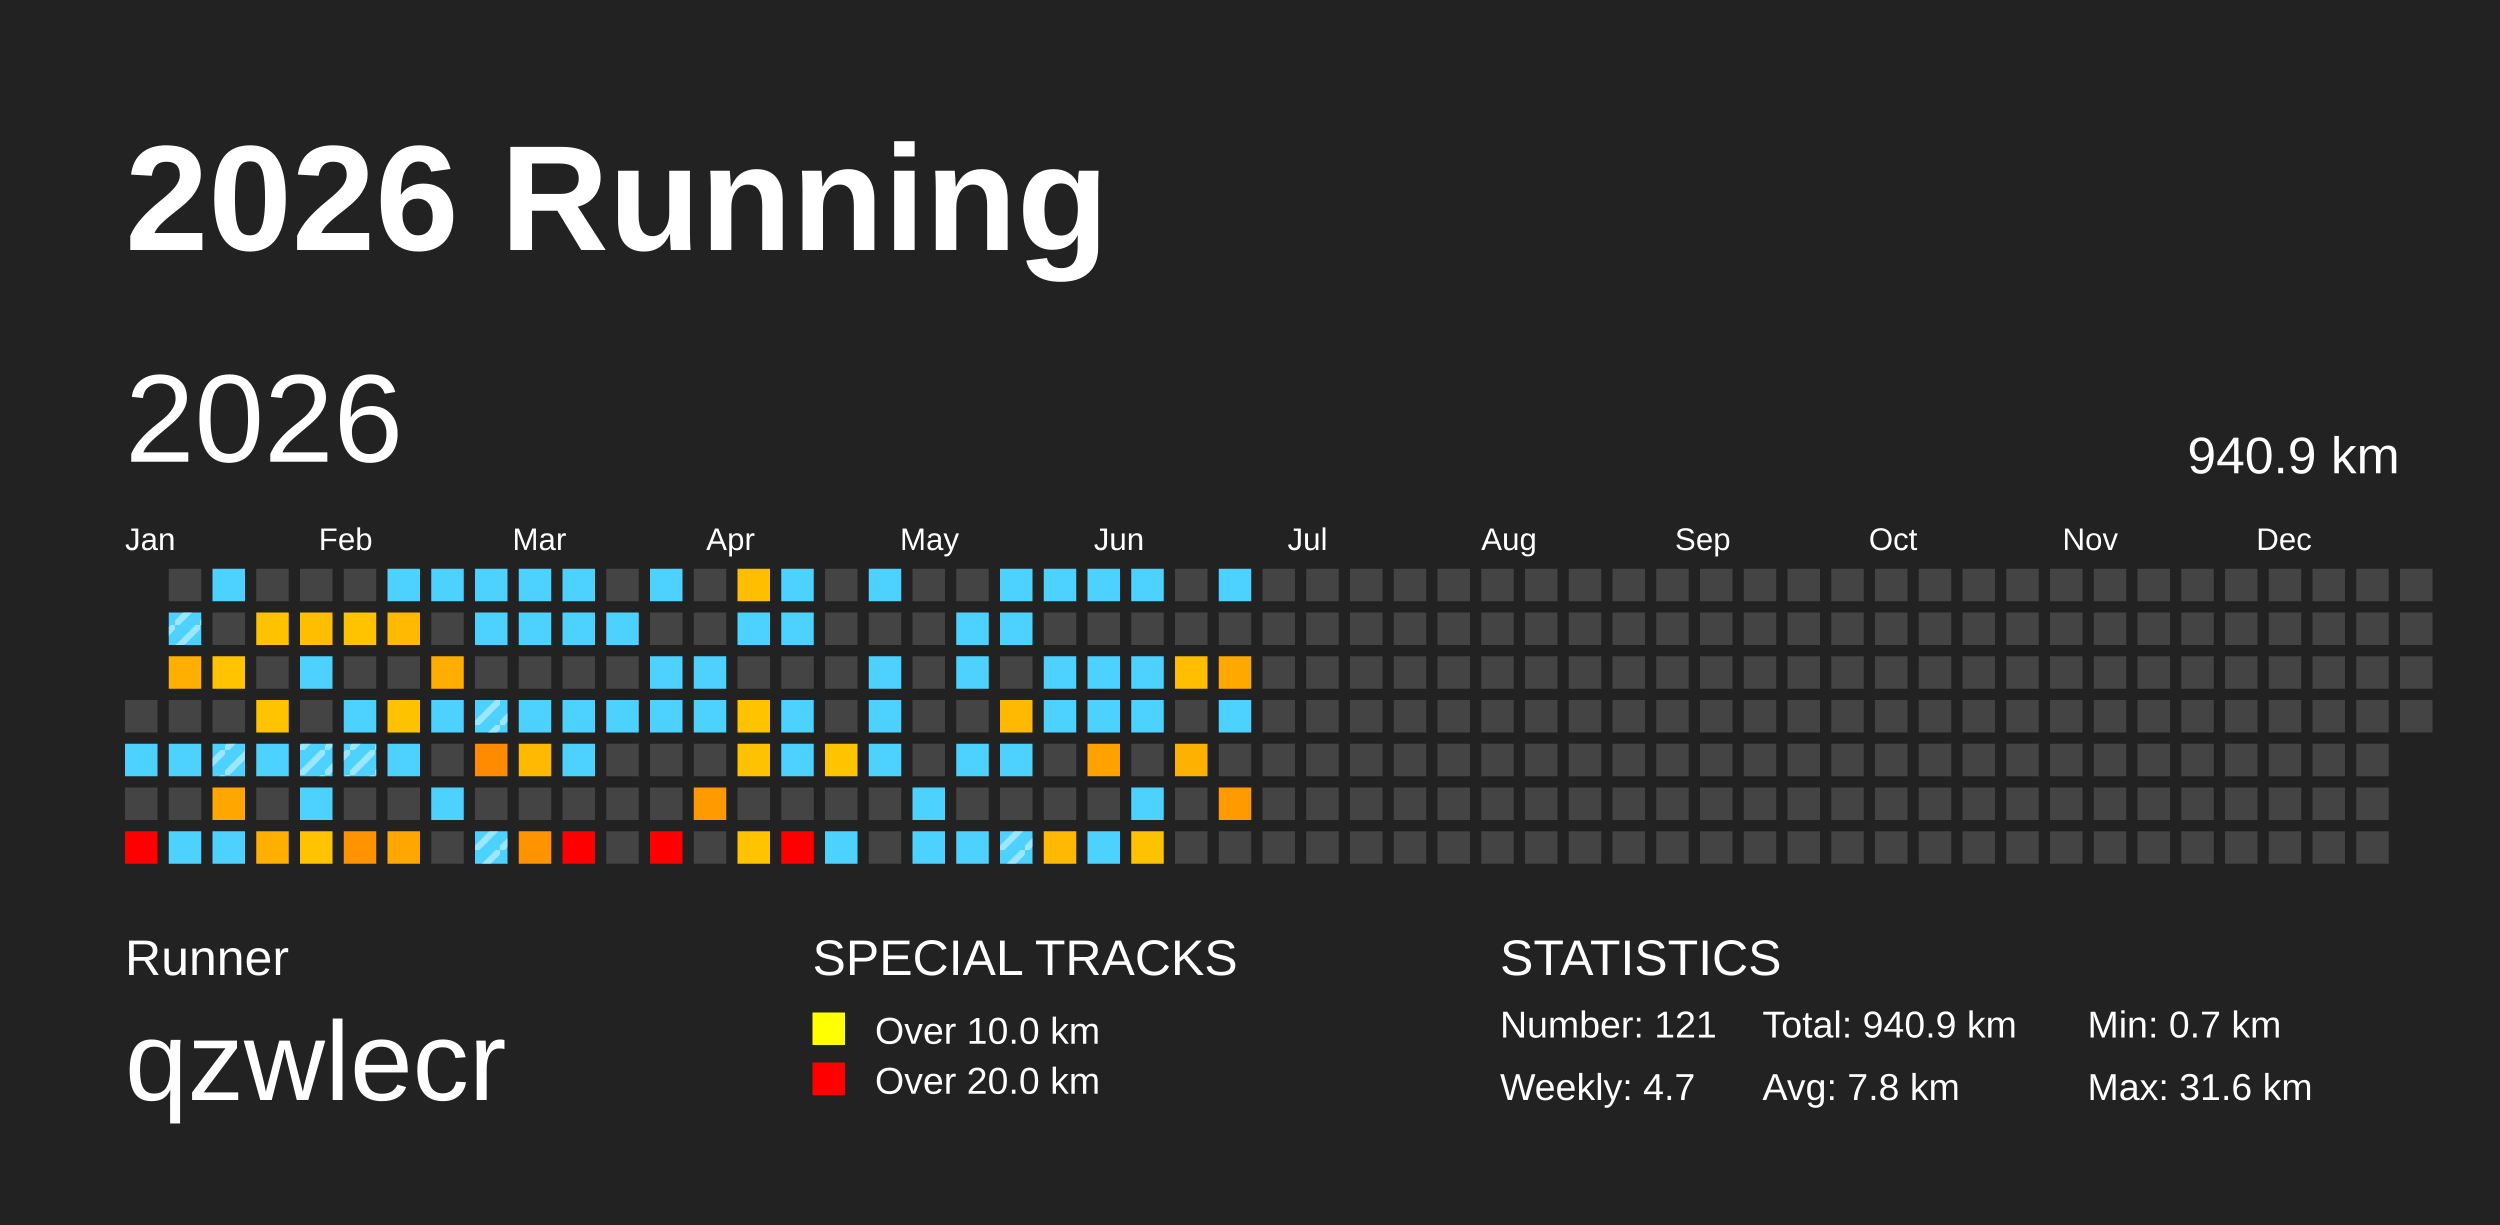
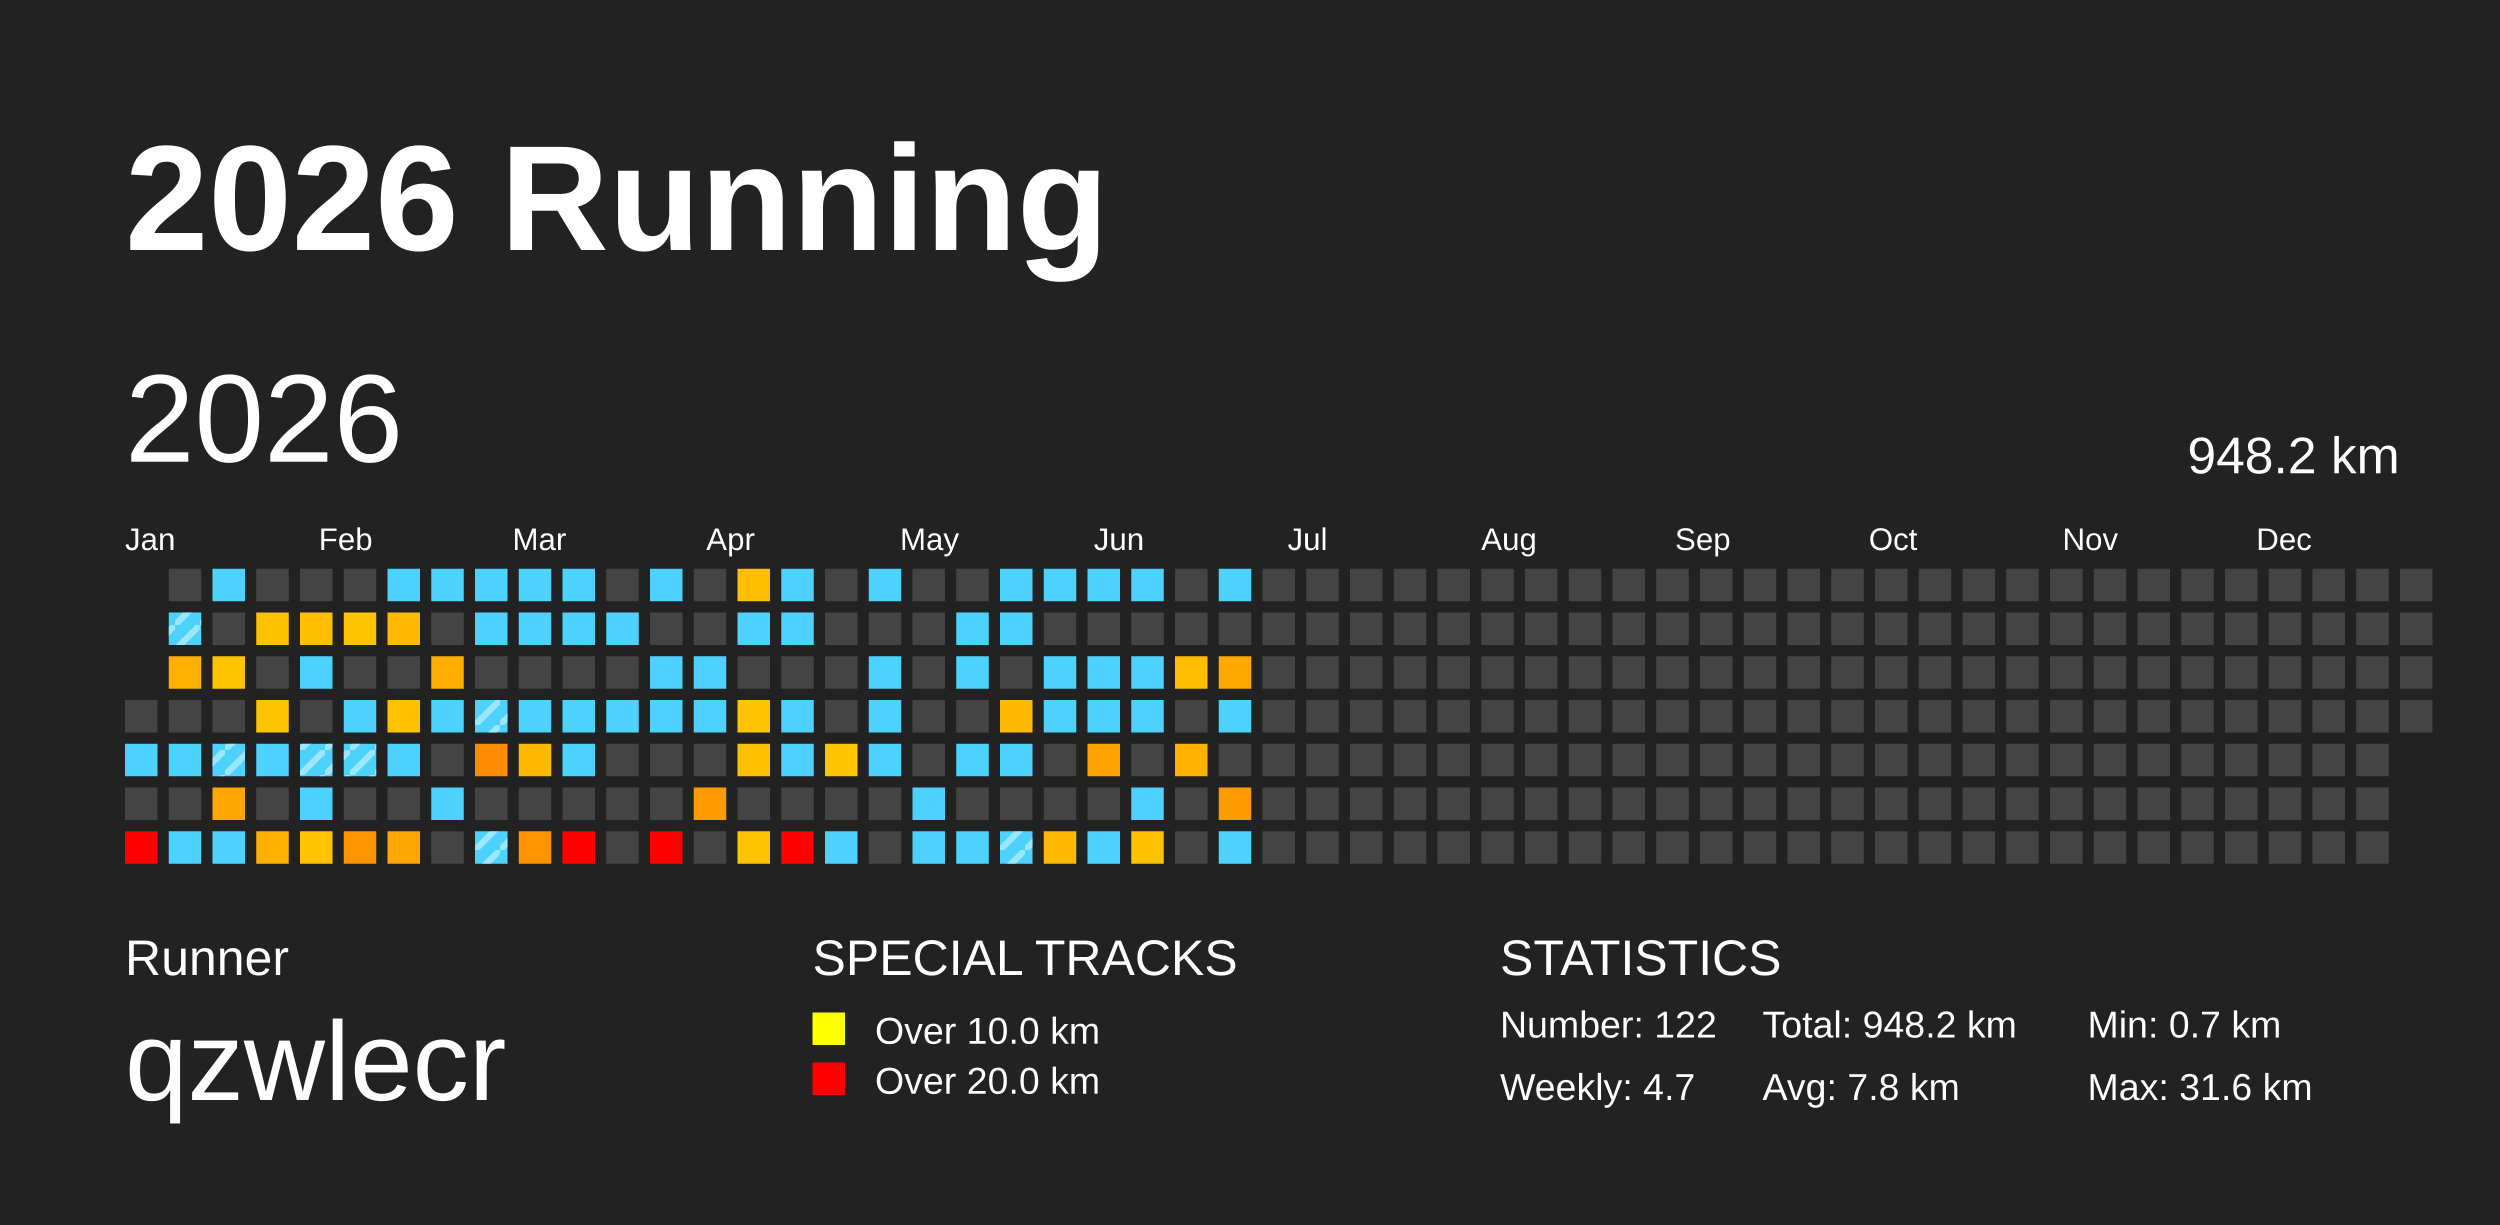
<svg xmlns="http://www.w3.org/2000/svg" baseProfile="full" height="98mm" version="1.1" viewBox="0,0,200,98" width="200mm">
  <defs>
    <pattern height="2" id="indoor-stripe" patternUnits="userSpaceOnUse" width="2">
      <line stroke="white" stroke-opacity="0.45" stroke-width="0.5" x1="0" x2="2" y1="2" y2="0" />
    </pattern>
  </defs>
  <rect fill="#222222" height="98" width="200" x="0" y="0" />
  <text fill="#FFFFFF" style="font-size:12px; font-family:Arial; font-weight:bold;" x="10" y="20">2026 Running</text>
  <text fill="#FFFFFF" style="font-size:4px; font-family:Arial" x="10" y="78">Runner</text>
  <text fill="#FFFFFF" style="font-size:9px; font-family:Arial" x="10" y="88">qzwlecr</text>
  <text fill="#FFFFFF" style="font-size:4px; font-family:Arial" x="65" y="78">SPECIAL TRACKS</text>
  <rect fill="yellow" height="2.6" width="2.6" x="65" y="81" />
  <text fill="#FFFFFF" style="font-size:3px; font-family:Arial" x="70" y="83.5">Over 10.0 km</text>
  <rect fill="red" height="2.6" width="2.6" x="65" y="85" />
  <text fill="#FFFFFF" style="font-size:3px; font-family:Arial" x="70" y="87.5">Over 20.0 km</text>
  <text fill="#FFFFFF" style="font-size:4px; font-family:Arial" x="120" y="78">STATISTICS</text>
-   <text fill="#FFFFFF" style="font-size:3px; font-family:Arial" x="120" y="83">Number: 121</text>
+   <text fill="#FFFFFF" style="font-size:3px; font-family:Arial" x="120" y="83">Number: 122</text>
  <text fill="#FFFFFF" style="font-size:3px; font-family:Arial" x="120" y="88">Weekly: 4.7</text>
-   <text fill="#FFFFFF" style="font-size:3px; font-family:Arial" x="141" y="83">Total: 940.9 km</text>
+   <text fill="#FFFFFF" style="font-size:3px; font-family:Arial" x="141" y="83">Total: 948.2 km</text>
  <text fill="#FFFFFF" style="font-size:3px; font-family:Arial" x="141" y="88">Avg: 7.8 km</text>
  <text fill="#FFFFFF" style="font-size:3px; font-family:Arial" x="167" y="83">Min: 0.7 km</text>
  <text fill="#FFFFFF" style="font-size:3px; font-family:Arial" x="167" y="88">Max: 31.6 km</text>
  <text dominant-baseline="hanging" fill="#FFFFFF" style="font-size:10.0px; font-family:Arial;" x="10" y="30">2026</text>
-   <text dominant-baseline="hanging" fill="#FFFFFF" style="font-size:4.125px; font-family:Arial;" x="175" y="35">940.9 km</text>
+   <text dominant-baseline="hanging" fill="#FFFFFF" style="font-size:4.125px; font-family:Arial;" x="175" y="35">948.2 km</text>
  <text fill="#FFFFFF" style="font-size:2.5px; font-family:Arial" x="10.0" y="44">Jan</text>
  <text fill="#FFFFFF" style="font-size:2.5px; font-family:Arial" x="25.5" y="44">Feb</text>
  <text fill="#FFFFFF" style="font-size:2.5px; font-family:Arial" x="41.0" y="44">Mar</text>
  <text fill="#FFFFFF" style="font-size:2.5px; font-family:Arial" x="56.5" y="44">Apr</text>
  <text fill="#FFFFFF" style="font-size:2.5px; font-family:Arial" x="72.0" y="44">May</text>
  <text fill="#FFFFFF" style="font-size:2.5px; font-family:Arial" x="87.5" y="44">Jun</text>
  <text fill="#FFFFFF" style="font-size:2.5px; font-family:Arial" x="103.0" y="44">Jul</text>
  <text fill="#FFFFFF" style="font-size:2.5px; font-family:Arial" x="118.5" y="44">Aug</text>
  <text fill="#FFFFFF" style="font-size:2.5px; font-family:Arial" x="134.0" y="44">Sep</text>
  <text fill="#FFFFFF" style="font-size:2.5px; font-family:Arial" x="149.5" y="44">Oct</text>
  <text fill="#FFFFFF" style="font-size:2.5px; font-family:Arial" x="165.0" y="44">Nov</text>
  <text fill="#FFFFFF" style="font-size:2.5px; font-family:Arial" x="180.5" y="44">Dec</text>
  <rect fill="#444444" height="2.6" width="2.6" x="10.0" y="56.0" />
  <rect fill="#4dd2ff" height="2.6" width="2.6" x="10.0" y="59.5" />
  <rect fill="#444444" height="2.6" width="2.6" x="10.0" y="63.0" />
  <rect fill="red" height="2.6" width="2.6" x="10.0" y="66.5" />
  <rect fill="#444444" height="2.6" width="2.6" x="13.5" y="45.5" />
  <rect fill="#4dd2ff" height="2.6" width="2.6" x="13.5" y="49.0" />
  <rect fill="url(#indoor-stripe)" height="2.6" style="pointer-events: none;" width="2.6" x="13.5" y="49.0" />
  <rect fill="#ffaf00" height="2.6" width="2.6" x="13.5" y="52.5" />
  <rect fill="#444444" height="2.6" width="2.6" x="13.5" y="56.0" />
  <rect fill="#4dd2ff" height="2.6" width="2.6" x="13.5" y="59.5" />
  <rect fill="#444444" height="2.6" width="2.6" x="13.5" y="63.0" />
  <rect fill="#4dd2ff" height="2.6" width="2.6" x="13.5" y="66.5" />
  <rect fill="#4dd2ff" height="2.6" width="2.6" x="17.0" y="45.5" />
  <rect fill="#444444" height="2.6" width="2.6" x="17.0" y="49.0" />
  <rect fill="#ffc300" height="2.6" width="2.6" x="17.0" y="52.5" />
  <rect fill="#444444" height="2.6" width="2.6" x="17.0" y="56.0" />
  <rect fill="#4dd2ff" height="2.6" width="2.6" x="17.0" y="59.5" />
  <rect fill="url(#indoor-stripe)" height="2.6" style="pointer-events: none;" width="2.6" x="17.0" y="59.5" />
  <rect fill="#ffa700" height="2.6" width="2.6" x="17.0" y="63.0" />
  <rect fill="#4dd2ff" height="2.6" width="2.6" x="17.0" y="66.5" />
  <rect fill="#444444" height="2.6" width="2.6" x="20.5" y="45.5" />
  <rect fill="#ffc200" height="2.6" width="2.6" x="20.5" y="49.0" />
  <rect fill="#444444" height="2.6" width="2.6" x="20.5" y="52.5" />
  <rect fill="#ffc300" height="2.6" width="2.6" x="20.5" y="56.0" />
  <rect fill="#4dd2ff" height="2.6" width="2.6" x="20.5" y="59.5" />
  <rect fill="#444444" height="2.6" width="2.6" x="20.5" y="63.0" />
  <rect fill="#ffaf00" height="2.6" width="2.6" x="20.5" y="66.5" />
  <rect fill="#444444" height="2.6" width="2.6" x="24.0" y="45.5" />
  <rect fill="#ffbf00" height="2.6" width="2.6" x="24.0" y="49.0" />
  <rect fill="#4dd2ff" height="2.6" width="2.6" x="24.0" y="52.5" />
  <rect fill="#444444" height="2.6" width="2.6" x="24.0" y="56.0" />
  <rect fill="#4dd2ff" height="2.6" width="2.6" x="24.0" y="59.5" />
  <rect fill="url(#indoor-stripe)" height="2.6" style="pointer-events: none;" width="2.6" x="24.0" y="59.5" />
  <rect fill="#4dd2ff" height="2.6" width="2.6" x="24.0" y="63.0" />
  <rect fill="#ffc300" height="2.6" width="2.6" x="24.0" y="66.5" />
  <rect fill="#444444" height="2.6" width="2.6" x="27.5" y="45.5" />
  <rect fill="#ffc300" height="2.6" width="2.6" x="27.5" y="49.0" />
  <rect fill="#444444" height="2.6" width="2.6" x="27.5" y="52.5" />
  <rect fill="#4dd2ff" height="2.6" width="2.6" x="27.5" y="56.0" />
  <rect fill="#4dd2ff" height="2.6" width="2.6" x="27.5" y="59.5" />
  <rect fill="url(#indoor-stripe)" height="2.6" style="pointer-events: none;" width="2.6" x="27.5" y="59.5" />
  <rect fill="#444444" height="2.6" width="2.6" x="27.5" y="63.0" />
  <rect fill="#ff9300" height="2.6" width="2.6" x="27.5" y="66.5" />
  <rect fill="#4dd2ff" height="2.6" width="2.6" x="31.0" y="45.5" />
  <rect fill="#ffb900" height="2.6" width="2.6" x="31.0" y="49.0" />
  <rect fill="#444444" height="2.6" width="2.6" x="31.0" y="52.5" />
  <rect fill="#ffc200" height="2.6" width="2.6" x="31.0" y="56.0" />
  <rect fill="#4dd2ff" height="2.6" width="2.6" x="31.0" y="59.5" />
  <rect fill="#444444" height="2.6" width="2.6" x="31.0" y="63.0" />
  <rect fill="#ffa600" height="2.6" width="2.6" x="31.0" y="66.5" />
  <rect fill="#4dd2ff" height="2.6" width="2.6" x="34.5" y="45.5" />
  <rect fill="#444444" height="2.6" width="2.6" x="34.5" y="49.0" />
  <rect fill="#ffae00" height="2.6" width="2.6" x="34.5" y="52.5" />
  <rect fill="#4dd2ff" height="2.6" width="2.6" x="34.5" y="56.0" />
  <rect fill="#444444" height="2.6" width="2.6" x="34.5" y="59.5" />
  <rect fill="#4dd2ff" height="2.6" width="2.6" x="34.5" y="63.0" />
  <rect fill="#444444" height="2.6" width="2.6" x="34.5" y="66.5" />
  <rect fill="#4dd2ff" height="2.6" width="2.6" x="38.0" y="45.5" />
  <rect fill="#4dd2ff" height="2.6" width="2.6" x="38.0" y="49.0" />
  <rect fill="#444444" height="2.6" width="2.6" x="38.0" y="52.5" />
  <rect fill="#4dd2ff" height="2.6" width="2.6" x="38.0" y="56.0" />
  <rect fill="url(#indoor-stripe)" height="2.6" style="pointer-events: none;" width="2.6" x="38.0" y="56.0" />
  <rect fill="#ff8c00" height="2.6" width="2.6" x="38.0" y="59.5" />
  <rect fill="#444444" height="2.6" width="2.6" x="38.0" y="63.0" />
  <rect fill="#4dd2ff" height="2.6" width="2.6" x="38.0" y="66.5" />
  <rect fill="url(#indoor-stripe)" height="2.6" style="pointer-events: none;" width="2.6" x="38.0" y="66.5" />
  <rect fill="#4dd2ff" height="2.6" width="2.6" x="41.5" y="45.5" />
  <rect fill="#4dd2ff" height="2.6" width="2.6" x="41.5" y="49.0" />
  <rect fill="#444444" height="2.6" width="2.6" x="41.5" y="52.5" />
  <rect fill="#4dd2ff" height="2.6" width="2.6" x="41.5" y="56.0" />
  <rect fill="#ffba00" height="2.6" width="2.6" x="41.5" y="59.5" />
  <rect fill="#444444" height="2.6" width="2.6" x="41.5" y="63.0" />
  <rect fill="#ff9400" height="2.6" width="2.6" x="41.5" y="66.5" />
  <rect fill="#4dd2ff" height="2.6" width="2.6" x="45.0" y="45.5" />
  <rect fill="#4dd2ff" height="2.6" width="2.6" x="45.0" y="49.0" />
  <rect fill="#444444" height="2.6" width="2.6" x="45.0" y="52.5" />
  <rect fill="#4dd2ff" height="2.6" width="2.6" x="45.0" y="56.0" />
  <rect fill="#4dd2ff" height="2.6" width="2.6" x="45.0" y="59.5" />
  <rect fill="#444444" height="2.6" width="2.6" x="45.0" y="63.0" />
  <rect fill="red" height="2.6" width="2.6" x="45.0" y="66.5" />
  <rect fill="#444444" height="2.6" width="2.6" x="48.5" y="45.5" />
  <rect fill="#4dd2ff" height="2.6" width="2.6" x="48.5" y="49.0" />
  <rect fill="#444444" height="2.6" width="2.6" x="48.5" y="52.5" />
  <rect fill="#4dd2ff" height="2.6" width="2.6" x="48.5" y="56.0" />
  <rect fill="#444444" height="2.6" width="2.6" x="48.5" y="59.5" />
  <rect fill="#444444" height="2.6" width="2.6" x="48.5" y="63.0" />
  <rect fill="#444444" height="2.6" width="2.6" x="48.5" y="66.5" />
  <rect fill="#4dd2ff" height="2.6" width="2.6" x="52.0" y="45.5" />
  <rect fill="#444444" height="2.6" width="2.6" x="52.0" y="49.0" />
  <rect fill="#4dd2ff" height="2.6" width="2.6" x="52.0" y="52.5" />
  <rect fill="#4dd2ff" height="2.6" width="2.6" x="52.0" y="56.0" />
  <rect fill="#444444" height="2.6" width="2.6" x="52.0" y="59.5" />
  <rect fill="#444444" height="2.6" width="2.6" x="52.0" y="63.0" />
  <rect fill="red" height="2.6" width="2.6" x="52.0" y="66.5" />
  <rect fill="#444444" height="2.6" width="2.6" x="55.5" y="45.5" />
  <rect fill="#444444" height="2.6" width="2.6" x="55.5" y="49.0" />
  <rect fill="#4dd2ff" height="2.6" width="2.6" x="55.5" y="52.5" />
  <rect fill="#4dd2ff" height="2.6" width="2.6" x="55.5" y="56.0" />
  <rect fill="#444444" height="2.6" width="2.6" x="55.5" y="59.5" />
  <rect fill="#ff9a00" height="2.6" width="2.6" x="55.5" y="63.0" />
  <rect fill="#444444" height="2.6" width="2.6" x="55.5" y="66.5" />
  <rect fill="#ffbe00" height="2.6" width="2.6" x="59.0" y="45.5" />
  <rect fill="#4dd2ff" height="2.6" width="2.6" x="59.0" y="49.0" />
  <rect fill="#444444" height="2.6" width="2.6" x="59.0" y="52.5" />
  <rect fill="#ffc300" height="2.6" width="2.6" x="59.0" y="56.0" />
  <rect fill="#ffc200" height="2.6" width="2.6" x="59.0" y="59.5" />
  <rect fill="#444444" height="2.6" width="2.6" x="59.0" y="63.0" />
  <rect fill="#ffc300" height="2.6" width="2.6" x="59.0" y="66.5" />
  <rect fill="#4dd2ff" height="2.6" width="2.6" x="62.5" y="45.5" />
  <rect fill="#4dd2ff" height="2.6" width="2.6" x="62.5" y="49.0" />
  <rect fill="#444444" height="2.6" width="2.6" x="62.5" y="52.5" />
  <rect fill="#4dd2ff" height="2.6" width="2.6" x="62.5" y="56.0" />
  <rect fill="#4dd2ff" height="2.6" width="2.6" x="62.5" y="59.5" />
  <rect fill="#444444" height="2.6" width="2.6" x="62.5" y="63.0" />
  <rect fill="red" height="2.6" width="2.6" x="62.5" y="66.5" />
  <rect fill="#444444" height="2.6" width="2.6" x="66.0" y="45.5" />
  <rect fill="#444444" height="2.6" width="2.6" x="66.0" y="49.0" />
  <rect fill="#444444" height="2.6" width="2.6" x="66.0" y="52.5" />
  <rect fill="#444444" height="2.6" width="2.6" x="66.0" y="56.0" />
  <rect fill="#ffc300" height="2.6" width="2.6" x="66.0" y="59.5" />
  <rect fill="#444444" height="2.6" width="2.6" x="66.0" y="63.0" />
  <rect fill="#4dd2ff" height="2.6" width="2.6" x="66.0" y="66.5" />
  <rect fill="#4dd2ff" height="2.6" width="2.6" x="69.5" y="45.5" />
  <rect fill="#444444" height="2.6" width="2.6" x="69.5" y="49.0" />
  <rect fill="#4dd2ff" height="2.6" width="2.6" x="69.5" y="52.5" />
  <rect fill="#4dd2ff" height="2.6" width="2.6" x="69.5" y="56.0" />
  <rect fill="#4dd2ff" height="2.6" width="2.6" x="69.5" y="59.5" />
  <rect fill="#444444" height="2.6" width="2.6" x="69.5" y="63.0" />
  <rect fill="#444444" height="2.6" width="2.6" x="69.5" y="66.5" />
  <rect fill="#444444" height="2.6" width="2.6" x="73.0" y="45.5" />
  <rect fill="#444444" height="2.6" width="2.6" x="73.0" y="49.0" />
  <rect fill="#444444" height="2.6" width="2.6" x="73.0" y="52.5" />
  <rect fill="#444444" height="2.6" width="2.6" x="73.0" y="56.0" />
  <rect fill="#444444" height="2.6" width="2.6" x="73.0" y="59.5" />
  <rect fill="#4dd2ff" height="2.6" width="2.6" x="73.0" y="63.0" />
  <rect fill="#4dd2ff" height="2.6" width="2.6" x="73.0" y="66.5" />
  <rect fill="#444444" height="2.6" width="2.6" x="76.5" y="45.5" />
  <rect fill="#4dd2ff" height="2.6" width="2.6" x="76.5" y="49.0" />
  <rect fill="#4dd2ff" height="2.6" width="2.6" x="76.5" y="52.5" />
  <rect fill="#444444" height="2.6" width="2.6" x="76.5" y="56.0" />
  <rect fill="#4dd2ff" height="2.6" width="2.6" x="76.5" y="59.5" />
  <rect fill="#444444" height="2.6" width="2.6" x="76.5" y="63.0" />
  <rect fill="#4dd2ff" height="2.6" width="2.6" x="76.5" y="66.5" />
  <rect fill="#4dd2ff" height="2.6" width="2.6" x="80.0" y="45.5" />
  <rect fill="#4dd2ff" height="2.6" width="2.6" x="80.0" y="49.0" />
  <rect fill="#444444" height="2.6" width="2.6" x="80.0" y="52.5" />
  <rect fill="#ffb900" height="2.6" width="2.6" x="80.0" y="56.0" />
  <rect fill="#4dd2ff" height="2.6" width="2.6" x="80.0" y="59.5" />
  <rect fill="#444444" height="2.6" width="2.6" x="80.0" y="63.0" />
  <rect fill="#4dd2ff" height="2.6" width="2.6" x="80.0" y="66.5" />
  <rect fill="url(#indoor-stripe)" height="2.6" style="pointer-events: none;" width="2.6" x="80.0" y="66.5" />
  <rect fill="#4dd2ff" height="2.6" width="2.6" x="83.5" y="45.5" />
  <rect fill="#444444" height="2.6" width="2.6" x="83.5" y="49.0" />
  <rect fill="#4dd2ff" height="2.6" width="2.6" x="83.5" y="52.5" />
  <rect fill="#4dd2ff" height="2.6" width="2.6" x="83.5" y="56.0" />
  <rect fill="#444444" height="2.6" width="2.6" x="83.5" y="59.5" />
  <rect fill="#444444" height="2.6" width="2.6" x="83.5" y="63.0" />
  <rect fill="#ffb900" height="2.6" width="2.6" x="83.5" y="66.5" />
  <rect fill="#4dd2ff" height="2.6" width="2.6" x="87.0" y="45.5" />
  <rect fill="#444444" height="2.6" width="2.6" x="87.0" y="49.0" />
  <rect fill="#4dd2ff" height="2.6" width="2.6" x="87.0" y="52.5" />
  <rect fill="#4dd2ff" height="2.6" width="2.6" x="87.0" y="56.0" />
  <rect fill="#ffa200" height="2.6" width="2.6" x="87.0" y="59.5" />
  <rect fill="#444444" height="2.6" width="2.6" x="87.0" y="63.0" />
  <rect fill="#4dd2ff" height="2.6" width="2.6" x="87.0" y="66.5" />
  <rect fill="#4dd2ff" height="2.6" width="2.6" x="90.5" y="45.5" />
  <rect fill="#444444" height="2.6" width="2.6" x="90.5" y="49.0" />
  <rect fill="#4dd2ff" height="2.6" width="2.6" x="90.5" y="52.5" />
  <rect fill="#4dd2ff" height="2.6" width="2.6" x="90.5" y="56.0" />
  <rect fill="#444444" height="2.6" width="2.6" x="90.5" y="59.5" />
  <rect fill="#4dd2ff" height="2.6" width="2.6" x="90.5" y="63.0" />
  <rect fill="#ffc200" height="2.6" width="2.6" x="90.5" y="66.5" />
  <rect fill="#444444" height="2.6" width="2.6" x="94.0" y="45.5" />
  <rect fill="#444444" height="2.6" width="2.6" x="94.0" y="49.0" />
  <rect fill="#ffbe00" height="2.6" width="2.6" x="94.0" y="52.5" />
  <rect fill="#444444" height="2.6" width="2.6" x="94.0" y="56.0" />
  <rect fill="#ffb100" height="2.6" width="2.6" x="94.0" y="59.5" />
  <rect fill="#444444" height="2.6" width="2.6" x="94.0" y="63.0" />
  <rect fill="#444444" height="2.6" width="2.6" x="94.0" y="66.5" />
  <rect fill="#4dd2ff" height="2.6" width="2.6" x="97.5" y="45.5" />
  <rect fill="#444444" height="2.6" width="2.6" x="97.5" y="49.0" />
  <rect fill="#ffa800" height="2.6" width="2.6" x="97.5" y="52.5" />
  <rect fill="#4dd2ff" height="2.6" width="2.6" x="97.5" y="56.0" />
  <rect fill="#444444" height="2.6" width="2.6" x="97.5" y="59.5" />
  <rect fill="#ff9b00" height="2.6" width="2.6" x="97.5" y="63.0" />
-   <rect fill="#444444" height="2.6" width="2.6" x="97.5" y="66.5" />
+   <rect fill="#4dd2ff" height="2.6" width="2.6" x="97.5" y="66.5" />
  <rect fill="#444444" height="2.6" width="2.6" x="101.0" y="45.5" />
  <rect fill="#444444" height="2.6" width="2.6" x="101.0" y="49.0" />
  <rect fill="#444444" height="2.6" width="2.6" x="101.0" y="52.5" />
  <rect fill="#444444" height="2.6" width="2.6" x="101.0" y="56.0" />
  <rect fill="#444444" height="2.6" width="2.6" x="101.0" y="59.5" />
  <rect fill="#444444" height="2.6" width="2.6" x="101.0" y="63.0" />
  <rect fill="#444444" height="2.6" width="2.6" x="101.0" y="66.5" />
  <rect fill="#444444" height="2.6" width="2.6" x="104.5" y="45.5" />
  <rect fill="#444444" height="2.6" width="2.6" x="104.5" y="49.0" />
  <rect fill="#444444" height="2.6" width="2.6" x="104.5" y="52.5" />
  <rect fill="#444444" height="2.6" width="2.6" x="104.5" y="56.0" />
  <rect fill="#444444" height="2.6" width="2.6" x="104.5" y="59.5" />
  <rect fill="#444444" height="2.6" width="2.6" x="104.5" y="63.0" />
  <rect fill="#444444" height="2.6" width="2.6" x="104.5" y="66.5" />
  <rect fill="#444444" height="2.6" width="2.6" x="108.0" y="45.5" />
  <rect fill="#444444" height="2.6" width="2.6" x="108.0" y="49.0" />
  <rect fill="#444444" height="2.6" width="2.6" x="108.0" y="52.5" />
  <rect fill="#444444" height="2.6" width="2.6" x="108.0" y="56.0" />
  <rect fill="#444444" height="2.6" width="2.6" x="108.0" y="59.5" />
  <rect fill="#444444" height="2.6" width="2.6" x="108.0" y="63.0" />
  <rect fill="#444444" height="2.6" width="2.6" x="108.0" y="66.5" />
  <rect fill="#444444" height="2.6" width="2.6" x="111.5" y="45.5" />
  <rect fill="#444444" height="2.6" width="2.6" x="111.5" y="49.0" />
  <rect fill="#444444" height="2.6" width="2.6" x="111.5" y="52.5" />
  <rect fill="#444444" height="2.6" width="2.6" x="111.5" y="56.0" />
  <rect fill="#444444" height="2.6" width="2.6" x="111.5" y="59.5" />
  <rect fill="#444444" height="2.6" width="2.6" x="111.5" y="63.0" />
  <rect fill="#444444" height="2.6" width="2.6" x="111.5" y="66.5" />
  <rect fill="#444444" height="2.6" width="2.6" x="115.0" y="45.5" />
  <rect fill="#444444" height="2.6" width="2.6" x="115.0" y="49.0" />
  <rect fill="#444444" height="2.6" width="2.6" x="115.0" y="52.5" />
  <rect fill="#444444" height="2.6" width="2.6" x="115.0" y="56.0" />
  <rect fill="#444444" height="2.6" width="2.6" x="115.0" y="59.5" />
  <rect fill="#444444" height="2.6" width="2.6" x="115.0" y="63.0" />
  <rect fill="#444444" height="2.6" width="2.6" x="115.0" y="66.5" />
  <rect fill="#444444" height="2.6" width="2.6" x="118.5" y="45.5" />
  <rect fill="#444444" height="2.6" width="2.6" x="118.5" y="49.0" />
  <rect fill="#444444" height="2.6" width="2.6" x="118.5" y="52.5" />
  <rect fill="#444444" height="2.6" width="2.6" x="118.5" y="56.0" />
  <rect fill="#444444" height="2.6" width="2.6" x="118.5" y="59.5" />
  <rect fill="#444444" height="2.6" width="2.6" x="118.5" y="63.0" />
  <rect fill="#444444" height="2.6" width="2.6" x="118.5" y="66.5" />
  <rect fill="#444444" height="2.6" width="2.6" x="122.0" y="45.5" />
  <rect fill="#444444" height="2.6" width="2.6" x="122.0" y="49.0" />
  <rect fill="#444444" height="2.6" width="2.6" x="122.0" y="52.5" />
  <rect fill="#444444" height="2.6" width="2.6" x="122.0" y="56.0" />
  <rect fill="#444444" height="2.6" width="2.6" x="122.0" y="59.5" />
  <rect fill="#444444" height="2.6" width="2.6" x="122.0" y="63.0" />
  <rect fill="#444444" height="2.6" width="2.6" x="122.0" y="66.5" />
  <rect fill="#444444" height="2.6" width="2.6" x="125.5" y="45.5" />
  <rect fill="#444444" height="2.6" width="2.6" x="125.5" y="49.0" />
  <rect fill="#444444" height="2.6" width="2.6" x="125.5" y="52.5" />
  <rect fill="#444444" height="2.6" width="2.6" x="125.5" y="56.0" />
  <rect fill="#444444" height="2.6" width="2.6" x="125.5" y="59.5" />
  <rect fill="#444444" height="2.6" width="2.6" x="125.5" y="63.0" />
  <rect fill="#444444" height="2.6" width="2.6" x="125.5" y="66.5" />
  <rect fill="#444444" height="2.6" width="2.6" x="129.0" y="45.5" />
  <rect fill="#444444" height="2.6" width="2.6" x="129.0" y="49.0" />
  <rect fill="#444444" height="2.6" width="2.6" x="129.0" y="52.5" />
  <rect fill="#444444" height="2.6" width="2.6" x="129.0" y="56.0" />
  <rect fill="#444444" height="2.6" width="2.6" x="129.0" y="59.5" />
  <rect fill="#444444" height="2.6" width="2.6" x="129.0" y="63.0" />
  <rect fill="#444444" height="2.6" width="2.6" x="129.0" y="66.5" />
  <rect fill="#444444" height="2.6" width="2.6" x="132.5" y="45.5" />
  <rect fill="#444444" height="2.6" width="2.6" x="132.5" y="49.0" />
  <rect fill="#444444" height="2.6" width="2.6" x="132.5" y="52.5" />
  <rect fill="#444444" height="2.6" width="2.6" x="132.5" y="56.0" />
  <rect fill="#444444" height="2.6" width="2.6" x="132.5" y="59.5" />
  <rect fill="#444444" height="2.6" width="2.6" x="132.5" y="63.0" />
  <rect fill="#444444" height="2.6" width="2.6" x="132.5" y="66.5" />
  <rect fill="#444444" height="2.6" width="2.6" x="136.0" y="45.5" />
  <rect fill="#444444" height="2.6" width="2.6" x="136.0" y="49.0" />
  <rect fill="#444444" height="2.6" width="2.6" x="136.0" y="52.5" />
  <rect fill="#444444" height="2.6" width="2.6" x="136.0" y="56.0" />
  <rect fill="#444444" height="2.6" width="2.6" x="136.0" y="59.5" />
  <rect fill="#444444" height="2.6" width="2.6" x="136.0" y="63.0" />
  <rect fill="#444444" height="2.6" width="2.6" x="136.0" y="66.5" />
  <rect fill="#444444" height="2.6" width="2.6" x="139.5" y="45.5" />
  <rect fill="#444444" height="2.6" width="2.6" x="139.5" y="49.0" />
  <rect fill="#444444" height="2.6" width="2.6" x="139.5" y="52.5" />
  <rect fill="#444444" height="2.6" width="2.6" x="139.5" y="56.0" />
  <rect fill="#444444" height="2.6" width="2.6" x="139.5" y="59.5" />
  <rect fill="#444444" height="2.6" width="2.6" x="139.5" y="63.0" />
  <rect fill="#444444" height="2.6" width="2.6" x="139.5" y="66.5" />
  <rect fill="#444444" height="2.6" width="2.6" x="143.0" y="45.5" />
  <rect fill="#444444" height="2.6" width="2.6" x="143.0" y="49.0" />
  <rect fill="#444444" height="2.6" width="2.6" x="143.0" y="52.5" />
  <rect fill="#444444" height="2.6" width="2.6" x="143.0" y="56.0" />
  <rect fill="#444444" height="2.6" width="2.6" x="143.0" y="59.5" />
  <rect fill="#444444" height="2.6" width="2.6" x="143.0" y="63.0" />
  <rect fill="#444444" height="2.6" width="2.6" x="143.0" y="66.5" />
  <rect fill="#444444" height="2.6" width="2.6" x="146.5" y="45.5" />
  <rect fill="#444444" height="2.6" width="2.6" x="146.5" y="49.0" />
  <rect fill="#444444" height="2.6" width="2.6" x="146.5" y="52.5" />
  <rect fill="#444444" height="2.6" width="2.6" x="146.5" y="56.0" />
  <rect fill="#444444" height="2.6" width="2.6" x="146.5" y="59.5" />
  <rect fill="#444444" height="2.6" width="2.6" x="146.5" y="63.0" />
  <rect fill="#444444" height="2.6" width="2.6" x="146.5" y="66.5" />
  <rect fill="#444444" height="2.6" width="2.6" x="150.0" y="45.5" />
  <rect fill="#444444" height="2.6" width="2.6" x="150.0" y="49.0" />
  <rect fill="#444444" height="2.6" width="2.6" x="150.0" y="52.5" />
  <rect fill="#444444" height="2.6" width="2.6" x="150.0" y="56.0" />
  <rect fill="#444444" height="2.6" width="2.6" x="150.0" y="59.5" />
  <rect fill="#444444" height="2.6" width="2.6" x="150.0" y="63.0" />
  <rect fill="#444444" height="2.6" width="2.6" x="150.0" y="66.5" />
  <rect fill="#444444" height="2.6" width="2.6" x="153.5" y="45.5" />
  <rect fill="#444444" height="2.6" width="2.6" x="153.5" y="49.0" />
  <rect fill="#444444" height="2.6" width="2.6" x="153.5" y="52.5" />
  <rect fill="#444444" height="2.6" width="2.6" x="153.5" y="56.0" />
  <rect fill="#444444" height="2.6" width="2.6" x="153.5" y="59.5" />
  <rect fill="#444444" height="2.6" width="2.6" x="153.5" y="63.0" />
  <rect fill="#444444" height="2.6" width="2.6" x="153.5" y="66.5" />
  <rect fill="#444444" height="2.6" width="2.6" x="157.0" y="45.5" />
  <rect fill="#444444" height="2.6" width="2.6" x="157.0" y="49.0" />
  <rect fill="#444444" height="2.6" width="2.6" x="157.0" y="52.5" />
  <rect fill="#444444" height="2.6" width="2.6" x="157.0" y="56.0" />
  <rect fill="#444444" height="2.6" width="2.6" x="157.0" y="59.5" />
  <rect fill="#444444" height="2.6" width="2.6" x="157.0" y="63.0" />
  <rect fill="#444444" height="2.6" width="2.6" x="157.0" y="66.5" />
  <rect fill="#444444" height="2.6" width="2.6" x="160.5" y="45.5" />
  <rect fill="#444444" height="2.6" width="2.6" x="160.5" y="49.0" />
  <rect fill="#444444" height="2.6" width="2.6" x="160.5" y="52.5" />
  <rect fill="#444444" height="2.6" width="2.6" x="160.5" y="56.0" />
  <rect fill="#444444" height="2.6" width="2.6" x="160.5" y="59.5" />
  <rect fill="#444444" height="2.6" width="2.6" x="160.5" y="63.0" />
  <rect fill="#444444" height="2.6" width="2.6" x="160.5" y="66.5" />
  <rect fill="#444444" height="2.6" width="2.6" x="164.0" y="45.5" />
  <rect fill="#444444" height="2.6" width="2.6" x="164.0" y="49.0" />
  <rect fill="#444444" height="2.6" width="2.6" x="164.0" y="52.5" />
  <rect fill="#444444" height="2.6" width="2.6" x="164.0" y="56.0" />
  <rect fill="#444444" height="2.6" width="2.6" x="164.0" y="59.5" />
  <rect fill="#444444" height="2.6" width="2.6" x="164.0" y="63.0" />
  <rect fill="#444444" height="2.6" width="2.6" x="164.0" y="66.5" />
  <rect fill="#444444" height="2.6" width="2.6" x="167.5" y="45.5" />
  <rect fill="#444444" height="2.6" width="2.6" x="167.5" y="49.0" />
  <rect fill="#444444" height="2.6" width="2.6" x="167.5" y="52.5" />
  <rect fill="#444444" height="2.6" width="2.6" x="167.5" y="56.0" />
  <rect fill="#444444" height="2.6" width="2.6" x="167.5" y="59.5" />
  <rect fill="#444444" height="2.6" width="2.6" x="167.5" y="63.0" />
  <rect fill="#444444" height="2.6" width="2.6" x="167.5" y="66.5" />
  <rect fill="#444444" height="2.6" width="2.6" x="171.0" y="45.5" />
  <rect fill="#444444" height="2.6" width="2.6" x="171.0" y="49.0" />
  <rect fill="#444444" height="2.6" width="2.6" x="171.0" y="52.5" />
  <rect fill="#444444" height="2.6" width="2.6" x="171.0" y="56.0" />
  <rect fill="#444444" height="2.6" width="2.6" x="171.0" y="59.5" />
  <rect fill="#444444" height="2.6" width="2.6" x="171.0" y="63.0" />
  <rect fill="#444444" height="2.6" width="2.6" x="171.0" y="66.5" />
  <rect fill="#444444" height="2.6" width="2.6" x="174.5" y="45.5" />
  <rect fill="#444444" height="2.6" width="2.6" x="174.5" y="49.0" />
  <rect fill="#444444" height="2.6" width="2.6" x="174.5" y="52.5" />
  <rect fill="#444444" height="2.6" width="2.6" x="174.5" y="56.0" />
  <rect fill="#444444" height="2.6" width="2.6" x="174.5" y="59.5" />
  <rect fill="#444444" height="2.6" width="2.6" x="174.5" y="63.0" />
  <rect fill="#444444" height="2.6" width="2.6" x="174.5" y="66.5" />
  <rect fill="#444444" height="2.6" width="2.6" x="178.0" y="45.5" />
  <rect fill="#444444" height="2.6" width="2.6" x="178.0" y="49.0" />
  <rect fill="#444444" height="2.6" width="2.6" x="178.0" y="52.5" />
  <rect fill="#444444" height="2.6" width="2.6" x="178.0" y="56.0" />
  <rect fill="#444444" height="2.6" width="2.6" x="178.0" y="59.5" />
  <rect fill="#444444" height="2.6" width="2.6" x="178.0" y="63.0" />
  <rect fill="#444444" height="2.6" width="2.6" x="178.0" y="66.5" />
  <rect fill="#444444" height="2.6" width="2.6" x="181.5" y="45.5" />
  <rect fill="#444444" height="2.6" width="2.6" x="181.5" y="49.0" />
  <rect fill="#444444" height="2.6" width="2.6" x="181.5" y="52.5" />
  <rect fill="#444444" height="2.6" width="2.6" x="181.5" y="56.0" />
  <rect fill="#444444" height="2.6" width="2.6" x="181.5" y="59.5" />
  <rect fill="#444444" height="2.6" width="2.6" x="181.5" y="63.0" />
  <rect fill="#444444" height="2.6" width="2.6" x="181.5" y="66.5" />
  <rect fill="#444444" height="2.6" width="2.6" x="185.0" y="45.5" />
  <rect fill="#444444" height="2.6" width="2.6" x="185.0" y="49.0" />
  <rect fill="#444444" height="2.6" width="2.6" x="185.0" y="52.5" />
  <rect fill="#444444" height="2.6" width="2.6" x="185.0" y="56.0" />
  <rect fill="#444444" height="2.6" width="2.6" x="185.0" y="59.5" />
  <rect fill="#444444" height="2.6" width="2.6" x="185.0" y="63.0" />
  <rect fill="#444444" height="2.6" width="2.6" x="185.0" y="66.5" />
  <rect fill="#444444" height="2.6" width="2.6" x="188.5" y="45.5" />
  <rect fill="#444444" height="2.6" width="2.6" x="188.5" y="49.0" />
  <rect fill="#444444" height="2.6" width="2.6" x="188.5" y="52.5" />
  <rect fill="#444444" height="2.6" width="2.6" x="188.5" y="56.0" />
  <rect fill="#444444" height="2.6" width="2.6" x="188.5" y="59.5" />
  <rect fill="#444444" height="2.6" width="2.6" x="188.5" y="63.0" />
  <rect fill="#444444" height="2.6" width="2.6" x="188.5" y="66.5" />
  <rect fill="#444444" height="2.6" width="2.6" x="192.0" y="45.5" />
  <rect fill="#444444" height="2.6" width="2.6" x="192.0" y="49.0" />
  <rect fill="#444444" height="2.6" width="2.6" x="192.0" y="52.5" />
  <rect fill="#444444" height="2.6" width="2.6" x="192.0" y="56.0" />
</svg>
